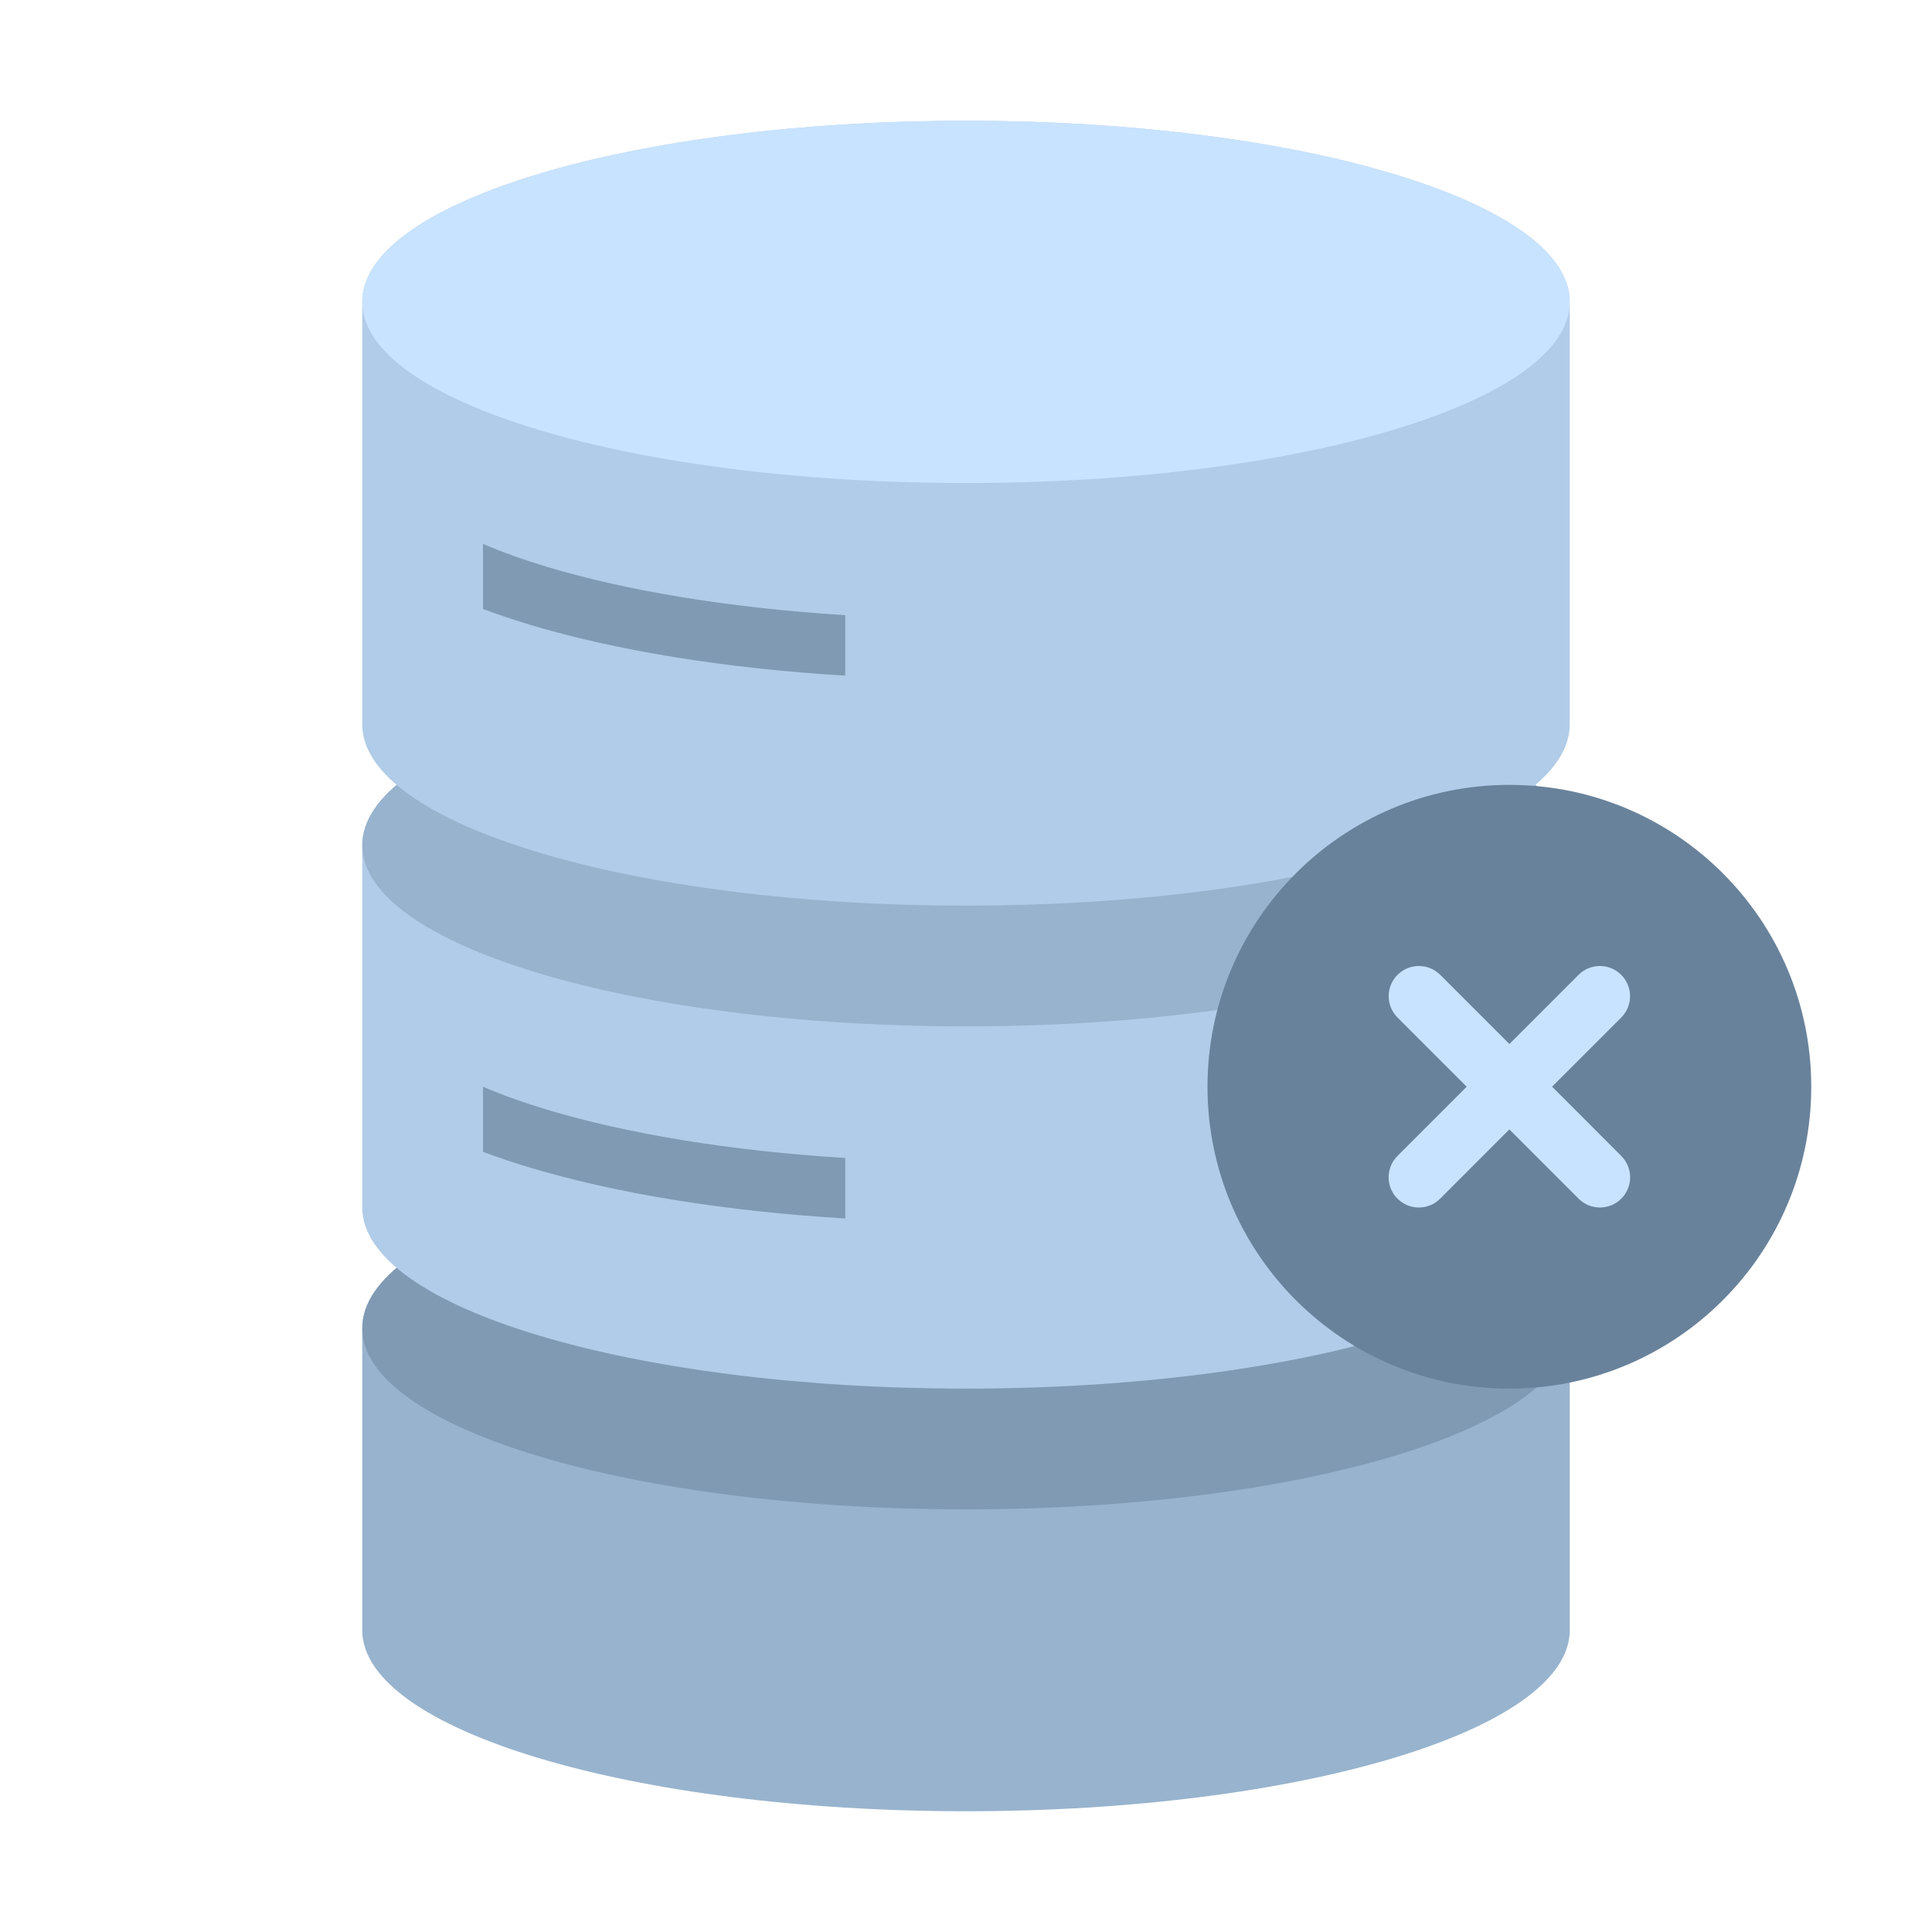
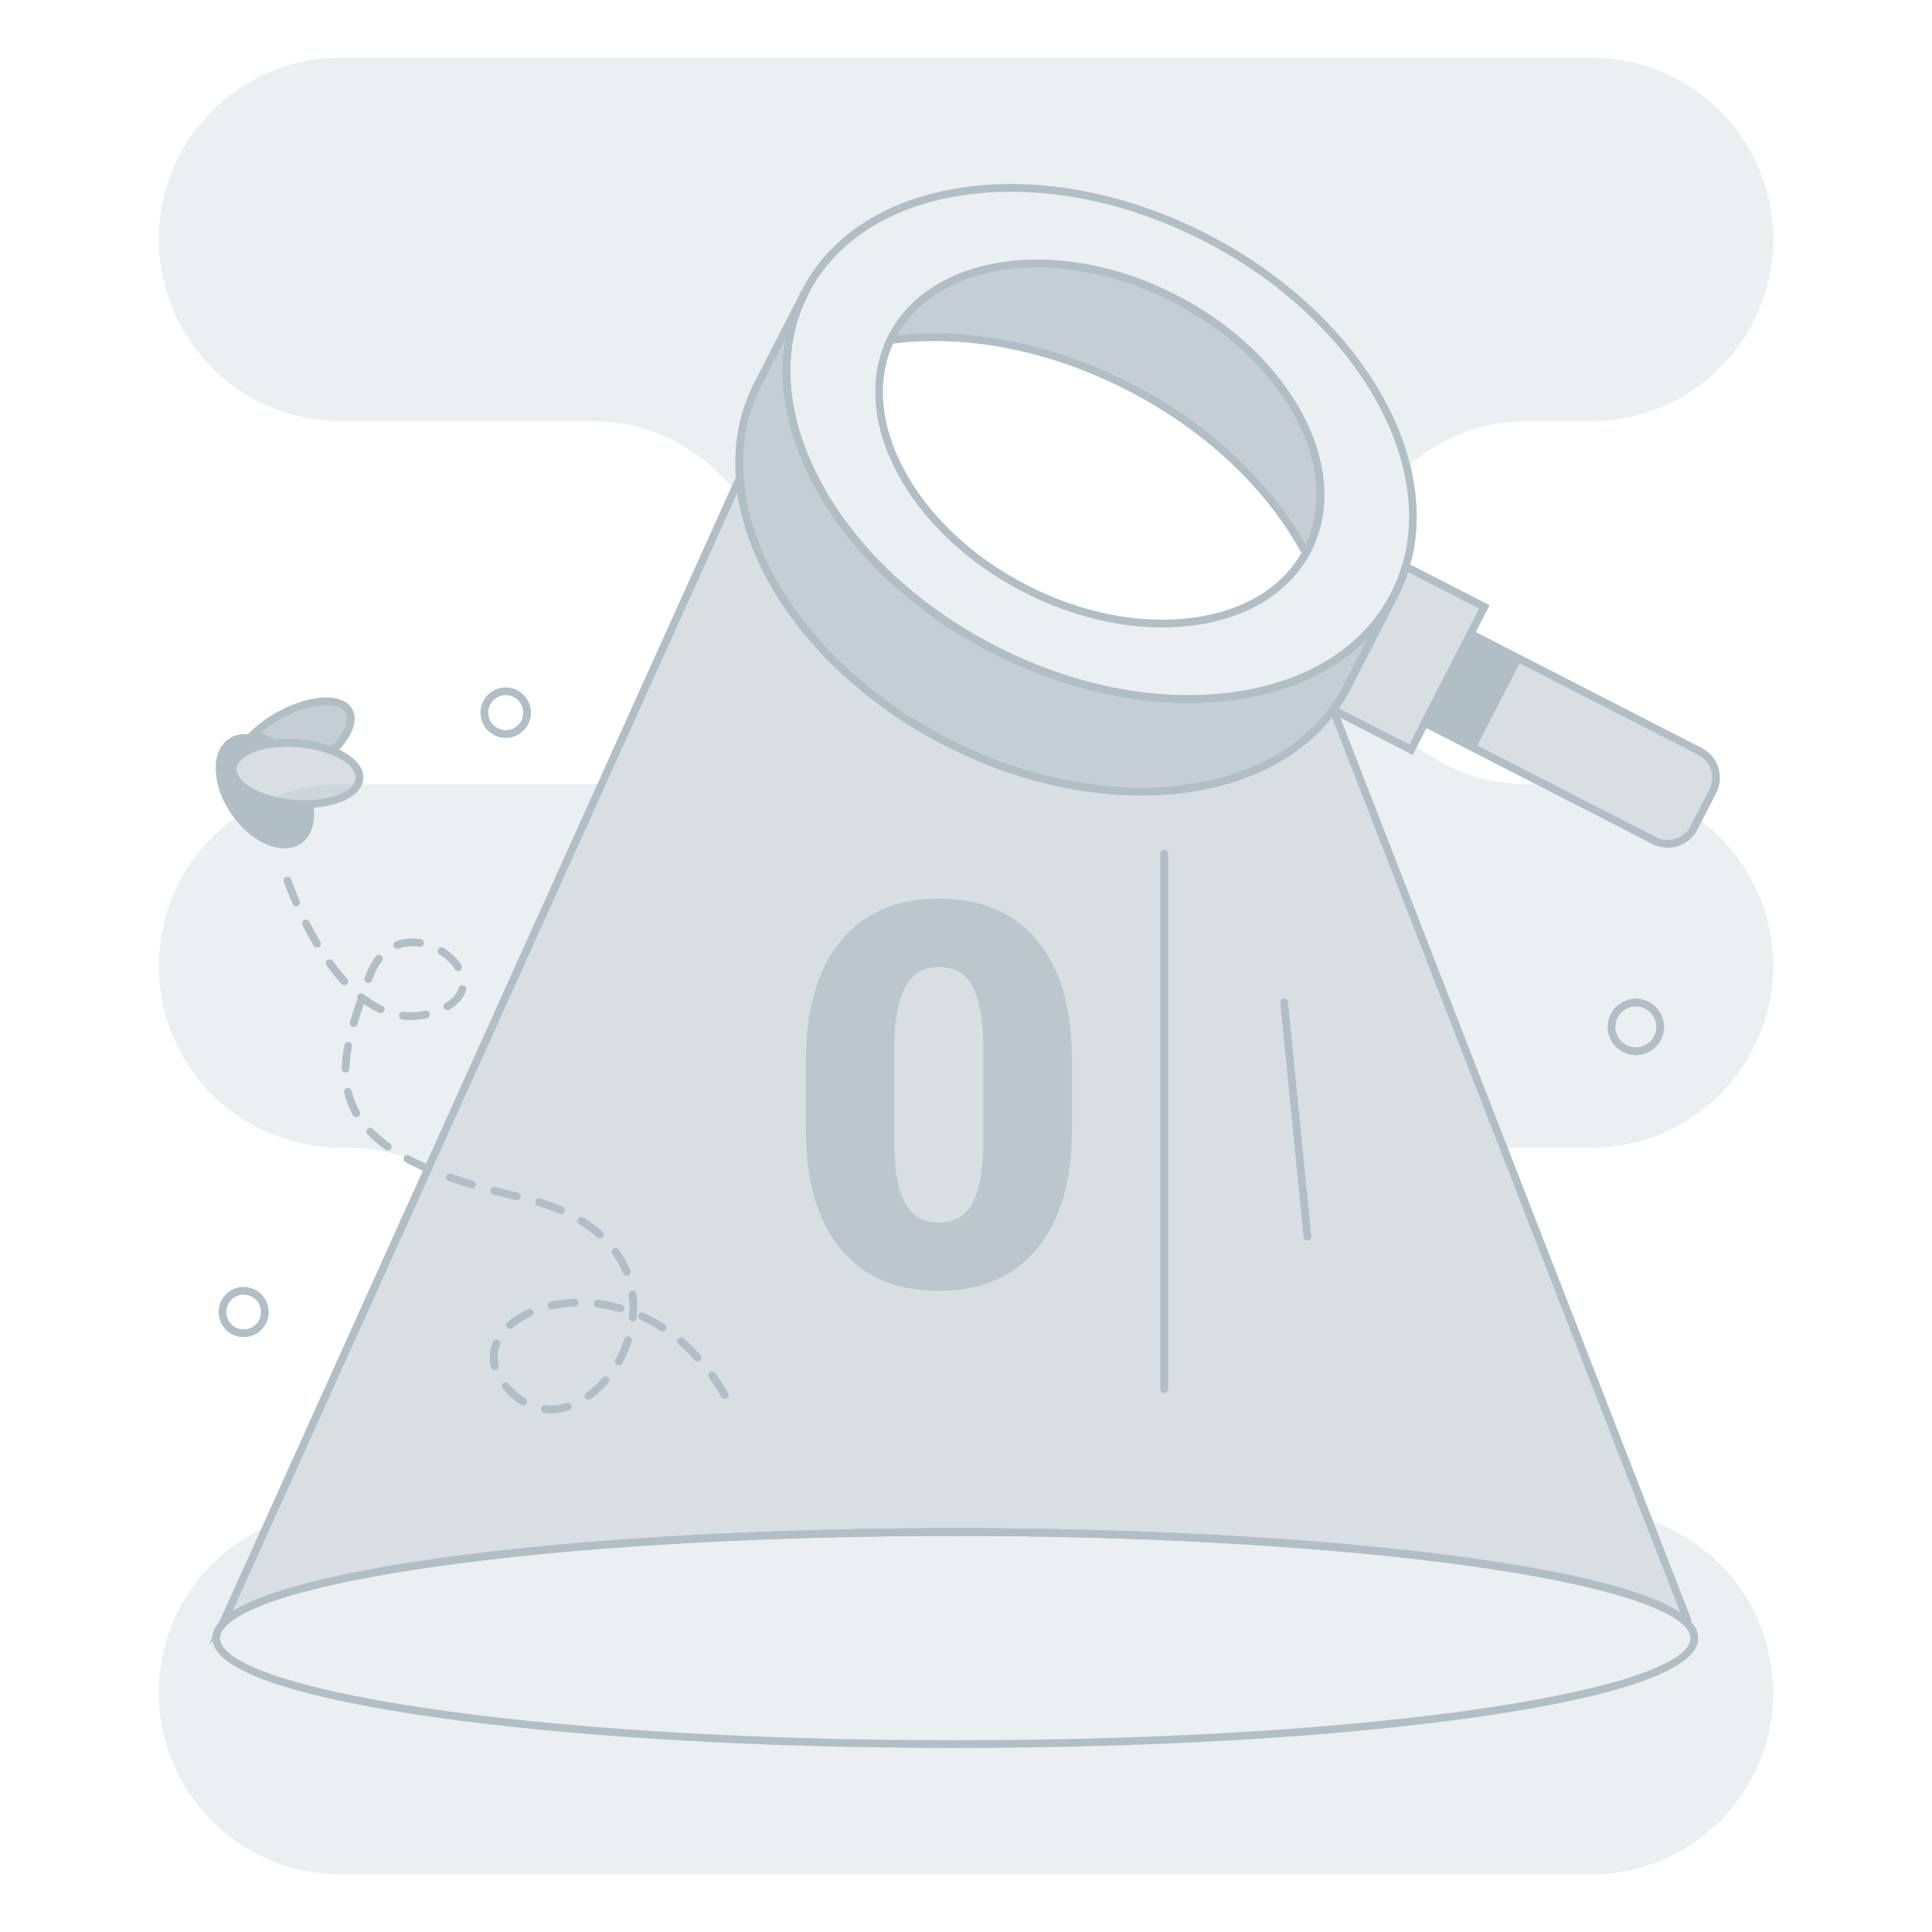
- <svg xmlns="http://www.w3.org/2000/svg" width="256" height="256" fill="none" viewBox="0 0 256 256">
-   <path fill="#98B3CD" d="M128 152C172.183 152 208 162.745 208 176C208 176 208 211.628 208 216C208 229.255 172.183 240 128 240C83.817 240 48 229.255 48 216C48 211.628 48 176 48 176C48 162.745 83.817 152 128 152Z" />
-   <path fill="#809AB4" d="M208 176C208 189.255 172.183 200 128 200C83.817 200 48 189.255 48 176C48 162.745 83.817 152 128 152C172.183 152 208 162.745 208 176Z" />
-   <path fill="#B1CCE8" d="M128 88C172.183 88 208 98.745 208 112C208 112 208 155.628 208 160C208 173.255 172.183 184 128 184C83.817 184 48 173.255 48 160C48 155.628 48 112 48 112C48 98.745 83.817 88 128 88Z" />
-   <path fill="#98B3CD" d="M208 112C208 125.255 172.183 136 128 136C83.817 136 48 125.255 48 112C48 98.745 83.817 88 128 88C172.183 88 208 98.745 208 112Z" />
-   <path fill="#B1CCE8" d="M128 16C172.183 16 208 26.745 208 40C208 40 208 91.628 208 96C208 109.255 172.183 120 128 120C83.817 120 48 109.255 48 96C48 91.628 48 40 48 40C48 26.745 83.817 16 128 16Z" />
-   <path fill="#C8E3FF" d="M208 40C208 53.255 172.183 64 128 64C83.817 64 48 53.255 48 40C48 26.745 83.817 16 128 16C172.183 16 208 26.745 208 40Z" />
-   <path fill="#69829B" d="M240 144C240 166.091 222.091 184 200 184C177.909 184 160 166.091 160 144C160 121.909 177.909 104 200 104C222.091 104 240 121.909 240 144Z" />
-   <path fill="#C8E3FF" d="M209.164 129.172C210.726 127.61 213.258 127.609 214.82 129.171C216.383 130.733 216.383 133.266 214.821 134.828L205.656 143.995L214.829 153.172C216.391 154.734 216.39 157.267 214.828 158.829C213.266 160.391 210.733 160.39 209.171 158.828L200 149.653L190.829 158.828C189.267 160.39 186.734 160.391 185.172 158.829C183.61 157.267 183.609 154.734 185.171 153.172L194.343 143.995L185.179 134.828C183.617 133.266 183.617 130.733 185.18 129.171C186.742 127.609 189.274 127.61 190.836 129.172L200 138.338L209.164 129.172Z" />
-   <path fill="#809AB4" d="M64 72.071C66.507 73.145 69.374 74.177 72.581 75.14 83.064 78.284 96.674 80.563 112 81.512V89.525C95.982 88.565 81.573 86.189 70.282 82.802 68.084 82.142 65.985 81.436 64 80.689V72.071ZM64 144C66.507 145.074 69.374 146.106 72.581 147.068 83.064 150.213 96.674 152.492 112 153.44V161.454C95.982 160.494 81.573 158.118 70.282 154.73 68.084 154.071 65.985 153.365 64 152.618V144Z" />
+ <svg xmlns="http://www.w3.org/2000/svg" id="Layer_2" viewBox="0 0 1000 1000">
+   <g>
+     <g>
+       <g style="opacity:.25">
+         <path d="m623.94,122.91c-84.26-43.23-177.06-30.53-207.27,28.36-30.21,58.89,13.6,141.68,97.86,184.91s177.06,30.53,207.27-28.36c30.21-58.89-13.6-141.68-97.86-184.91Zm-93.26,181.77c-59.37-30.46-90.24-88.79-68.95-130.29s86.68-50.44,146.05-19.98c59.37,30.46,90.24,88.79,68.95,130.29-21.29,41.5-86.68,50.44-146.05,19.98Z" style="fill:#b1bec6;stroke-width:0" />
+       </g>
+       <path d="m615.1,363.85c-33.13,0-68.38-8.91-101.49-25.89-41.11-21.09-74.04-52.14-92.71-87.42-18.8-35.52-20.93-71.09-6.01-100.17,14.92-29.08,45.06-48.09,84.88-53.54,39.55-5.41,83.97,3.23,125.09,24.32,85.11,43.66,129.39,127.82,98.72,187.6-14.92,29.08-45.06,48.09-84.88,53.54-7.7,1.05-15.59,1.57-23.6,1.57Zm-91.72-264.61c-7.84,0-15.54.51-23.07,1.54-38.48,5.26-67.55,23.52-81.86,51.4-14.31,27.88-12.18,62.15,5.99,96.48,18.29,34.56,50.61,65.01,91,85.74,40.39,20.72,83.97,29.22,122.72,23.91,38.48-5.26,67.56-23.52,81.86-51.4,29.66-57.82-13.85-139.56-96.99-182.21h0c-32.54-16.7-67.16-25.45-99.65-25.45Z" style="fill:#b1bec6;stroke-width:0" />
+       <path d="m601.55,324.76c-23.44,0-48.37-6.3-71.78-18.31-60.26-30.92-91.58-90.57-69.82-132.98,21.76-42.41,88.48-51.76,148.74-20.85,29.08,14.92,52.36,36.88,65.58,61.85,13.34,25.2,14.84,50.46,4.24,71.13-10.6,20.67-32,34.18-60.25,38.04-5.45.75-11.04,1.12-16.71,1.12Zm-64.77-186.42c-32.93,0-60.87,12.79-73.27,36.96-20.75,40.45,9.79,97.69,68.08,127.6,28.35,14.55,58.94,20.51,86.12,16.79,26.92-3.68,47.25-16.43,57.24-35.91,9.99-19.47,8.49-43.42-4.22-67.43-12.83-24.25-35.52-45.62-63.87-60.16-23.46-12.04-47.9-17.84-70.08-17.84Z" style="fill:#b1bec6;stroke-width:0" />
+       <g style="opacity:.75">
+         <path d="m676.73,284.69c-.28.54-.56,1.08-.85,1.6-17.76-33.29-49.67-64.59-91.59-86.1-41.93-21.51-85.96-29.18-123.35-24.19.26-.54.52-1.08.8-1.62,21.29-41.5,86.68-50.44,146.05-19.98,59.37,30.46,90.24,88.79,68.95,130.29Z" style="fill:#b1bec6;stroke-width:0" />
+       </g>
+       <g style="opacity:.75">
+         <path d="m514.52,336.17c-84.26-43.23-128.07-126.02-97.86-184.91l-24.59,47.94c-30.21,58.89,13.6,141.68,97.86,184.91,84.26,43.23,177.06,30.53,207.27-28.36l24.59-47.94c-30.21,58.89-123.01,71.59-207.27,28.36Z" style="fill:#b1bec6;stroke-width:0" />
+       </g>
+       <path d="m675.85,290.48l-1.73-3.25c-18.33-34.37-50.56-64.65-90.74-85.26-40.19-20.62-83.57-29.13-122.18-23.98l-3.64.49,1.57-3.32c.26-.56.54-1.11.83-1.67,21.76-42.41,88.48-51.76,148.74-20.84,60.26,30.92,91.58,90.57,69.82,132.98h0c-.29.56-.58,1.11-.88,1.65l-1.78,3.22Zm-192.13-117.96c33.13,0,68.4,8.91,101.49,25.89,39.6,20.32,71.63,49.9,90.61,83.61,19-40.33-11.5-96.35-68.95-125.83-57.45-29.47-120.74-21.57-142.42,17.37,6.32-.7,12.75-1.04,19.27-1.04Z" style="fill:#b1bec6;stroke-width:0" />
+       <g>
+         <path d="m590.54,411.68c-32.22,0-67.59-8.38-101.52-25.79-85.11-43.66-129.39-127.82-98.72-187.6l24.59-47.94,3.56,1.83c-14.31,27.88-12.18,62.15,5.99,96.48,18.29,34.56,50.61,65.01,91,85.74,40.39,20.72,83.97,29.22,122.72,23.91,38.48-5.26,67.55-23.52,81.86-51.4l3.56,1.83s-.02.04-.03.05l-24.57,47.88c-18.44,35.94-59.86,55.01-108.44,55.02Zm-184.07-236.15l-12.61,24.59c-29.66,57.82,13.85,139.56,96.99,182.21s174.92,30.33,204.58-27.49l12.61-24.59c-16.59,16.94-40.41,28.06-69.34,32.02-39.55,5.41-83.97-3.23-125.09-24.32-41.11-21.09-74.04-52.14-92.71-87.42-13.66-25.81-18.52-51.65-14.43-75Z" style="fill:#b1bec6;stroke-width:0" />
+         <polygon points="416.69 153.27 416.68 149.27 416.69 149.27 416.69 153.27" style="fill:#b1bec6;stroke-width:0" />
+         <polygon points="721.82 309.82 721.81 305.82 721.82 305.82 721.82 309.82" style="fill:#b1bec6;stroke-width:0" />
+       </g>
+       <g style="opacity:.5">
+         <path d="m768.29,314.13l-37.93,73.93-40.35-20.7c2.68-3.65,5.09-7.51,7.19-11.6l24.6-47.94c2.41-4.7,4.36-9.57,5.84-14.55l40.66,20.86Z" style="fill:#b1bec6;stroke-width:0" />
+       </g>
+       <g style="opacity:.5">
+         <path d="m756.38,359.1h133.48v51.87h-133.48c-8.42,0-15.26-6.84-15.26-15.26v-21.36c0-8.42,6.84-15.26,15.26-15.26Z" style="fill:#b1bec6;stroke-width:0" transform="rotate(-152.84 815.491 385.042)" />
+       </g>
+       <path d="m731.23,390.75l-44.22-22.69,1.39-1.89c2.64-3.59,5-7.4,7.02-11.33l24.6-47.94c2.33-4.54,4.25-9.32,5.7-14.2l.69-2.31,44.58,22.87-39.76,77.49Zm-38.24-24.12l36.51,18.73,36.11-70.37-36.77-18.86c-1.42,4.32-3.18,8.55-5.26,12.6l-24.6,47.94c-1.76,3.43-3.77,6.77-5.99,9.97Z" style="fill:#b1bec6;stroke-width:0" />
+       <path d="m863.18,438.78c-2.65,0-5.33-.61-7.85-1.9l-120.54-61.84,25.5-49.71,120.54,61.84c4.1,2.1,7.14,5.68,8.55,10.07,1.41,4.39,1.03,9.06-1.07,13.16l-9.75,19.01c-3.05,5.95-9.11,9.38-15.38,9.38Zm-123-65.48l116.98,60.02c6.5,3.33,14.51.76,17.84-5.74l9.75-19.01c1.62-3.15,1.91-6.74.82-10.11-1.08-3.37-3.42-6.12-6.57-7.73l-116.98-60.02-21.85,42.59Z" style="fill:#b1bec6;stroke-width:0" />
+       <rect width="29.5" height="51.87" x="747.7" y="331.89" style="fill:#b1bec6;stroke-width:0" transform="rotate(27.16 762.465 357.843)" />
+       <g style="opacity:.5">
+         <path d="m873.82,839.73c.14.37-.32.68-.6.4-26.19-26.65-185.8-47.15-378.78-47.15s-349.18,20.06-377.89,46.3c-.3.27-.76-.05-.59-.42L382.25,248.84c.16-.35.66-.26.7.12,4.49,49.58,44.68,103.18,106.99,135.15,78.39,40.22,164.18,32.03,200.06-16.75h.01l183.82,472.37Z" style="fill:#b1bec6;stroke-width:0" />
+       </g>
+       <path d="m108.1,851.42L384.22,239.61l.6,7.8c3.92,50.93,45.54,103.89,106.03,134.92,76.83,39.42,161.76,32.48,197.54-16.15l.6-.81h2.38l.51,1.27,183.27,470.96c.46,1.17.05,2.5-.98,3.21-1.03.71-2.41.63-3.34-.21-29.06-26.01-190.87-45.62-376.37-45.62-93.39,0-183.28,4.88-253.11,13.74-68.85,8.74-113.14,20.57-124.72,33.32l-8.51,9.38Zm763.31-12.39s0,0,0,.01h0Zm-376.97-48.06c182.63,0,337.36,18.23,375.29,43.75l-180.3-463.35c-38.09,47.62-123.35,54.04-200.41,14.5-58.82-30.18-100.16-80.88-107.38-130.85L120.35,833.99c18.12-11.34,60.07-21.57,120.47-29.24,70-8.88,160.07-13.78,253.62-13.78Z" style="fill:#b1bec6;stroke-width:0" />
+       <g style="opacity:.25">
+         <path d="m876.99,847.86c0,30.32-171.27,54.89-382.55,54.89s-382.55-24.57-382.55-54.89c0-2.42,1.1-4.82,3.24-7.16,24.46-26.94,184.96-47.72,379.31-47.72s358.66,21.29,380.13,48.68c1.59,2.04,2.41,4.11,2.41,6.21Z" style="fill:#b1bec6;stroke-width:0" />
+       </g>
+       <path d="m494.44,904.75c-102.28,0-198.44-5.72-270.78-16.09-51.9-7.45-113.76-20.57-113.76-40.79,0-2.91,1.26-5.77,3.76-8.51,12.22-13.46,57.38-25.74,127.17-34.6,70-8.88,160.07-13.78,253.62-13.78s185.64,5,256.01,14.08c49.72,6.42,111.89,17.76,125.69,35.36,1.89,2.42,2.84,4.92,2.84,7.44,0,20.23-61.86,33.35-113.76,40.79-72.34,10.38-168.51,16.09-270.78,16.09Zm0-109.77c-93.39,0-183.28,4.88-253.11,13.74-68.85,8.74-113.14,20.57-124.72,33.32-1.8,1.98-2.72,3.94-2.72,5.82,0,25.54,152.91,52.89,380.55,52.89s380.55-27.35,380.55-52.89c0-1.61-.67-3.28-1.99-4.98-9.96-12.71-54.82-25.05-123.05-33.86-70.21-9.06-160.95-14.05-255.5-14.05Z" style="fill:#b1bec6;stroke-width:0" />
+       <path d="m602.54,721.04c-1.1,0-2-.9-2-2v-277.24c0-1.1.9-2,2-2s2,.9,2,2v277.24c0,1.1-.9,2-2,2Z" style="fill:#b1bec6;stroke-width:0" />
+       <path d="m676.7,642.07c-1.02,0-1.89-.77-1.99-1.8l-12-121.14c-.11-1.1.69-2.08,1.79-2.19,1.09-.12,2.08.69,2.19,1.79l12,121.14c.11,1.1-.69,2.08-1.79,2.19-.07,0-.13,0-.2,0Z" style="fill:#b1bec6;stroke-width:0" />
+       <g>
+         <g style="opacity:.75">
+           <path d="m130.87,380.33c3.52.68,7.2,2.24,10.77,4.57,4.02-.48,8.38-.56,12.95-.18,6.51.54,12.52,1.96,17.49,3.94,7.8-7.4,11.44-15.42,8.5-20.66-4.23-7.54-20.51-6.45-36.36,2.44-5.23,2.94-9.77,6.37-13.34,9.89Z" style="fill:#b1bec6;stroke-width:0" />
+         </g>
+         <path d="m172.52,390.99l-1.19-.47c-4.98-1.99-10.82-3.3-16.91-3.8-4.32-.36-8.54-.31-12.55.17l-.72.09-.61-.4c-3.32-2.17-6.8-3.65-10.05-4.28l-3.72-.72,2.69-2.66c3.79-3.75,8.55-7.28,13.77-10.21,7.92-4.44,16.23-7.15,23.39-7.63,7.69-.52,13.26,1.6,15.7,5.96,3.32,5.91-.08,14.75-8.87,23.09l-.93.88Zm-23.64-8.51c1.93,0,3.89.08,5.87.25,5.99.49,11.78,1.74,16.84,3.6,6.65-6.63,9.48-13.36,7.23-17.35-1.62-2.9-5.98-4.33-11.94-3.93-6.58.44-14.28,2.97-21.7,7.13-3.77,2.12-7.27,4.56-10.3,7.16,2.41.83,4.86,2,7.23,3.49,2.21-.24,4.47-.35,6.77-.35Z" style="fill:#b1bec6;stroke-width:0" />
+         <path d="m119.83,421.48c10.34,14.94,26.46,21.7,36.01,15.09,5.69-3.93,7.75-11.73,6.3-20.55-3.21.23-6.63.22-10.15-.07-18.11-1.51-32.23-9.72-31.51-18.34.15-1.79.91-3.44,2.2-4.94,3.38-3.94,10.31-6.75,18.95-7.77-3.56-2.33-7.25-3.89-10.77-4.57h-.01c-4.64-.9-8.99-.28-12.47,2.13-9.54,6.6-8.9,24.07,1.45,39.02Z" style="fill:#b1bec6;stroke-width:0" />
+         <g style="opacity:.5">
+           <path d="m162.13,416.03c-3.2.23-6.63.22-10.15-.07-18.11-1.52-32.22-9.73-31.51-18.35.16-1.79.91-3.44,2.2-4.94,3.38-3.93,10.31-6.74,18.96-7.77,4.02-.48,8.39-.56,12.95-.18,6.51.54,12.52,1.95,17.48,3.94,8.86,3.53,14.48,8.87,14.01,14.39-.57,6.95-10.58,12.05-23.94,12.97Z" style="fill:#b1bec6;stroke-width:0" />
+         </g>
+         <path d="m157.61,418.19c-1.89,0-3.83-.08-5.78-.24-19.52-1.63-34.16-10.64-33.34-20.5.19-2.2,1.09-4.24,2.68-6.08,3.67-4.28,11.05-7.36,20.23-8.45,4.25-.51,8.75-.57,13.35-.19,6.5.54,12.74,1.95,18.06,4.07,10.08,4.02,15.79,10.15,15.26,16.42-.64,7.83-11.01,13.78-25.79,14.8-1.52.11-3.08.17-4.67.17Zm-8.74-31.71c-2.39,0-4.73.14-7,.41-8.2.97-14.64,3.55-17.67,7.08-1.03,1.2-1.61,2.48-1.73,3.81-.54,6.56,11.26,14.64,29.69,16.18,3.38.27,6.69.3,9.83.07h0c12.54-.86,21.62-5.44,22.09-11.14.37-4.35-4.52-9.09-12.76-12.37-4.95-1.98-10.8-3.29-16.91-3.8-1.87-.16-3.73-.24-5.55-.24Z" style="fill:#b1bec6;stroke-width:0" />
+       </g>
+       <path d="m284.9,731.48c-1,0-2.02-.05-3.01-.16-1.1-.12-1.9-1.1-1.78-2.2.12-1.1,1.1-1.89,2.2-1.78,3.6.38,7.3-.04,11.01-1.23,1.05-.34,2.18.24,2.52,1.29s-.24,2.18-1.29,2.52c-3.22,1.03-6.46,1.56-9.64,1.56Zm-14.06-4.01c-.35,0-.71-.09-1.04-.29-2.01-1.22-3.96-2.71-5.81-4.43-1.35-1.26-2.59-2.56-3.68-3.86-.71-.84-.6-2.11.24-2.82.85-.71,2.11-.6,2.82.24.99,1.18,2.12,2.36,3.35,3.51,1.64,1.53,3.38,2.86,5.15,3.94.94.57,1.24,1.8.67,2.75-.38.62-1.04.96-1.71.96Zm33.73-2.9c-.62,0-1.24-.29-1.63-.84-.64-.9-.43-2.15.46-2.79,3.01-2.15,5.86-4.77,8.47-7.78.72-.83,1.99-.92,2.82-.2.83.72.92,1.99.2,2.82-2.82,3.25-5.9,6.08-9.17,8.41-.35.25-.76.37-1.16.37Zm70.51-.51c-.69,0-1.37-.36-1.74-1.01-1.98-3.47-4.12-6.81-6.36-9.93-.64-.9-.44-2.15.46-2.79.9-.64,2.15-.44,2.79.46,2.31,3.23,4.53,6.68,6.58,10.27.55.96.22,2.18-.74,2.73-.31.18-.65.26-.99.26Zm-118.91-14.91c-.89,0-1.7-.6-1.94-1.5-.45-1.75-.68-3.52-.68-5.27,0-2.62.51-5.22,1.51-7.73.41-1.03,1.58-1.52,2.6-1.11,1.03.41,1.52,1.58,1.11,2.6-.81,2.03-1.23,4.13-1.23,6.24,0,1.41.19,2.85.55,4.28.27,1.07-.37,2.16-1.44,2.43-.17.04-.33.06-.5.06Zm64.09-2.49c-.33,0-.67-.08-.98-.26-.96-.54-1.31-1.76-.77-2.72,1.9-3.38,3.46-6.95,4.65-10.61.34-1.05,1.47-1.63,2.52-1.29,1.05.34,1.63,1.47,1.29,2.52-1.27,3.91-2.94,7.73-4.96,11.34-.37.65-1.05,1.02-1.75,1.02Zm40.83-2.04c-.54,0-1.09-.22-1.48-.66-2.66-2.93-5.49-5.69-8.41-8.19-.84-.72-.94-1.98-.22-2.82.72-.84,1.98-.94,2.82-.22,3.05,2.61,6,5.48,8.77,8.54.74.82.68,2.08-.14,2.82-.38.35-.86.52-1.34.52Zm-18.2-15.53c-.37,0-.75-.1-1.08-.32-3.3-2.12-6.75-4.01-10.27-5.61-1.01-.46-1.45-1.64-.99-2.65s1.64-1.45,2.65-.99c3.69,1.68,7.31,3.66,10.77,5.89.93.6,1.2,1.83.6,2.76-.38.59-1.03.92-1.68.92Zm-78.89-1.26c-.56,0-1.11-.23-1.51-.68-.73-.83-.64-2.1.19-2.82,2.96-2.58,6.53-4.83,10.61-6.68,1-.46,2.19-.01,2.65,1,.46,1.01,0,2.19-1,2.65-3.72,1.69-6.96,3.72-9.63,6.05-.38.33-.85.49-1.31.49Zm63.56-3.88c-.07,0-.14,0-.21-.01-1.1-.11-1.9-1.09-1.79-2.19.18-1.74.27-3.5.27-5.22,0-2.11-.14-4.23-.41-6.29-.14-1.09.63-2.1,1.72-2.24,1.09-.14,2.1.63,2.24,1.72.29,2.23.44,4.52.44,6.81,0,1.86-.1,3.75-.29,5.63-.11,1.03-.97,1.8-1.99,1.8Zm-6.44-4.76c-.18,0-.37-.03-.55-.08-3.76-1.07-7.61-1.86-11.44-2.33-1.1-.14-1.87-1.14-1.74-2.23.14-1.1,1.13-1.88,2.23-1.74,4.04.5,8.09,1.33,12.05,2.46,1.06.3,1.68,1.41,1.38,2.47-.25.88-1.05,1.45-1.92,1.45Zm-35.62-1.44c-.92,0-1.75-.64-1.95-1.58-.23-1.08.45-2.14,1.53-2.38,3.94-.86,8.06-1.37,12.24-1.53,1.09-.05,2.03.82,2.07,1.92.04,1.1-.82,2.03-1.92,2.07-3.95.15-7.84.63-11.54,1.44-.14.03-.29.05-.43.05Zm38.9-17.35c-.79,0-1.54-.48-1.86-1.26-1.41-3.52-3.27-6.89-5.55-10.04-.65-.89-.45-2.15.45-2.79.89-.65,2.15-.45,2.79.45,2.47,3.41,4.49,7.08,6.02,10.9.41,1.03-.09,2.19-1.11,2.6-.24.1-.5.14-.74.14Zm-13.83-19.33c-.47,0-.95-.17-1.33-.51-2.78-2.48-5.92-4.8-9.35-6.91-.94-.58-1.23-1.81-.66-2.75.58-.94,1.81-1.23,2.75-.66,3.63,2.23,6.96,4.7,9.92,7.33.82.74.9,2,.16,2.82-.4.44-.94.67-1.49.67Zm-20.27-12.64c-.27,0-.54-.05-.8-.17-3.44-1.5-7.15-2.88-11.03-4.1-1.05-.33-1.64-1.45-1.31-2.51.33-1.05,1.45-1.64,2.51-1.31,4.02,1.26,7.87,2.69,11.44,4.25,1.01.44,1.47,1.62,1.03,2.63-.33.75-1.06,1.2-1.83,1.2Zm-22.83-7.24c-.15,0-.3-.02-.44-.05-4.03-.91-7.97-1.87-11.72-2.84-1.07-.28-1.71-1.37-1.43-2.44.28-1.07,1.37-1.71,2.44-1.43,3.7.96,7.6,1.91,11.6,2.81,1.08.24,1.75,1.32,1.51,2.39-.21.93-1.04,1.56-1.95,1.56Zm-23.21-6.06c-.19,0-.39-.03-.58-.09-4.01-1.21-7.87-2.48-11.49-3.77-1.04-.37-1.58-1.51-1.21-2.56.37-1.04,1.52-1.58,2.56-1.21,3.56,1.27,7.36,2.51,11.3,3.7,1.06.32,1.66,1.44,1.34,2.49-.26.87-1.05,1.42-1.91,1.42Zm-22.56-8.11c-.26,0-.53-.05-.79-.16-3.9-1.68-7.59-3.46-10.96-5.28-.97-.53-1.33-1.74-.81-2.71.53-.97,1.74-1.33,2.71-.81,3.26,1.77,6.84,3.49,10.64,5.13,1.01.44,1.48,1.61,1.04,2.63-.33.76-1.06,1.21-1.84,1.21Zm-20.98-11.52c-.4,0-.81-.12-1.16-.37-3.54-2.53-6.69-5.23-9.37-8.01-.77-.79-.74-2.06.05-2.83.79-.77,2.06-.74,2.83.05,2.52,2.61,5.48,5.14,8.82,7.54.9.64,1.1,1.89.46,2.79-.39.54-1,.83-1.63.83Zm-16.3-17.31c-.7,0-1.37-.36-1.74-1.01-2.07-3.65-3.6-7.57-4.55-11.66-.25-1.08.42-2.15,1.5-2.4,1.08-.25,2.15.42,2.4,1.5.86,3.71,2.25,7.28,4.13,10.59.55.96.21,2.18-.75,2.73-.31.18-.65.26-.98.26Zm-5.52-23.03h-.04c-1.1-.02-1.98-.93-1.96-2.04.07-3.84.51-7.84,1.34-12.25.2-1.09,1.25-1.8,2.33-1.6,1.09.2,1.8,1.25,1.6,2.33-.79,4.18-1.2,7.97-1.27,11.58-.02,1.09-.91,1.96-2,1.96Zm4.15-23.57c-.19,0-.37-.03-.56-.08-1.06-.31-1.67-1.42-1.36-2.48.97-3.34,2.14-7,3.68-11.52.07-.2.17-.39.29-.55-.31-.66-.24-1.47.25-2.08.68-.87,1.94-1.01,2.81-.33,3.2,2.53,6.48,4.58,9.75,6.09,1,.46,1.44,1.65.98,2.65-.46,1-1.65,1.44-2.65.98-2.66-1.23-5.31-2.77-7.92-4.62-1.38,4.07-2.45,7.42-3.34,10.49-.25.87-1.05,1.44-1.92,1.44Zm29.5-3.61c-1.42,0-2.85-.08-4.25-.25-1.1-.13-1.88-1.12-1.76-2.22s1.13-1.89,2.22-1.76c3.68.43,7.48.22,11.25-.62,1.08-.24,2.15.44,2.39,1.52.24,1.08-.44,2.15-1.52,2.39-2.78.62-5.58.93-8.34.93Zm19.07-5.13c-.68,0-1.35-.35-1.72-.98-.56-.95-.25-2.18.71-2.74,3.63-2.14,5.91-4.73,6.76-7.68.31-1.06,1.41-1.67,2.48-1.37,1.06.31,1.67,1.42,1.37,2.48-1.14,3.96-4.03,7.33-8.57,10.01-.32.19-.67.28-1.01.28Zm-53.43-12.95c-.54,0-1.08-.22-1.48-.65-2.59-2.85-5.18-6.06-7.67-9.53-.64-.9-.44-2.15.46-2.79.9-.64,2.15-.44,2.79.46,2.41,3.35,4.89,6.44,7.38,9.17.74.82.68,2.08-.13,2.83-.38.35-.87.52-1.35.52Zm12.46-1.07c-.22,0-.44-.04-.66-.11-1.04-.36-1.59-1.5-1.23-2.55l.22-.63c1.43-4.11,3.31-7.66,5.59-10.55.68-.87,1.94-1.02,2.81-.33.87.68,1.02,1.94.33,2.81-2.01,2.54-3.67,5.7-4.95,9.39l-.22.63c-.29.82-1.06,1.34-1.89,1.34Zm46.48-6.25c-.66,0-1.31-.33-1.69-.93-1.83-2.9-4.57-5.54-7.93-7.65-.94-.59-1.22-1.82-.63-2.76.59-.94,1.82-1.22,2.76-.63,3.87,2.42,7.04,5.5,9.19,8.91.59.93.31,2.17-.63,2.76-.33.21-.7.31-1.06.31Zm-31.51-11.45c-.81,0-1.57-.49-1.87-1.29-.39-1.03.13-2.19,1.16-2.58,2.66-1.01,5.53-1.52,8.52-1.52h0c1.41,0,2.86.12,4.31.35,1.09.17,1.83,1.2,1.66,2.29-.17,1.09-1.19,1.83-2.29,1.66-1.24-.2-2.48-.3-3.68-.3h0c-2.5,0-4.89.43-7.1,1.26-.23.09-.47.13-.71.13Zm-41.52-.64c-.68,0-1.35-.35-1.72-.98-2-3.37-3.96-6.96-5.84-10.67-.5-.99-.1-2.19.89-2.69.99-.5,2.19-.1,2.69.89,1.83,3.63,3.75,7.14,5.7,10.43.56.95.25,2.18-.7,2.74-.32.19-.67.28-1.02.28Zm-10.85-21.45c-.78,0-1.51-.45-1.84-1.21-2.89-6.73-4.38-11.21-4.45-11.4-.35-1.05.22-2.18,1.27-2.53,1.05-.35,2.18.22,2.53,1.27.02.04,1.51,4.52,4.33,11.08.44,1.01-.03,2.19-1.05,2.63-.26.11-.52.16-.79.16Z" style="fill:#b1bec6;stroke-width:0" />
+       <g style="opacity:.75">
+         <path d="m417.15,548.72v35.97c0,26.65,5.97,47.26,17.97,61.74,10.58,12.75,24.99,19.94,43.23,21.39,2.41.2,4.88.31,7.43.31h1.49c21.26-.34,37.77-7.63,49.54-21.83,12-14.58,18.04-35.09,18.04-61.61v-36.08c0-14.34-1.73-26.89-5.22-37.7-.37-1.22-.78-2.44-1.22-3.63-2.78-7.49-6.48-14.07-11.05-19.77-.14-.2-.31-.41-.47-.61-4.37-5.29-9.39-9.63-15.09-12.99-9.9-5.83-21.8-8.75-35.74-8.75h-.07c-2.61,0-5.15.14-7.63.3-18.21,1.56-32.62,8.75-43.16,21.53-4.78,5.8-8.61,12.58-11.46,20.28-4.41,11.63-6.58,25.46-6.58,41.43Zm45.72-5.94c0-14.2,1.86-24.8,5.55-31.81,3.69-6.99,9.56-10.49,17.57-10.51h.07c7.87,0,13.58,3.25,17.16,9.76,3.57,6.51,5.5,16.38,5.76,29.58v50.46c0,14.74-1.86,25.51-5.57,32.35-3.68,6.78-9.49,10.19-17.43,10.24h-.2c-7.78,0-13.52-3.32-17.24-9.97-3.71-6.64-5.6-17.06-5.69-31.26v-48.83Z" style="fill:#b1bec6;stroke-width:0" />
+       </g>
+     </g>
+     <path d="m261.76,381.94c-7.2,0-13.06-5.86-13.06-13.06s5.86-13.06,13.06-13.06,13.06,5.86,13.06,13.06-5.86,13.06-13.06,13.06Zm0-22.11c-4.99,0-9.06,4.06-9.06,9.06s4.06,9.06,9.06,9.06,9.06-4.06,9.06-9.06-4.06-9.06-9.06-9.06Z" style="fill:#b1bec6;stroke-width:0" />
+     <path d="m846.71,546.13c-8.05,0-14.6-6.55-14.6-14.6s6.55-14.6,14.6-14.6,14.6,6.55,14.6,14.6-6.55,14.6-14.6,14.6Zm0-25.2c-5.84,0-10.6,4.75-10.6,10.6s4.76,10.6,10.6,10.6,10.6-4.76,10.6-10.6-4.75-10.6-10.6-10.6Z" style="fill:#b1bec6;stroke-width:0" />
+     <path d="m126.12,692.1c-7.16,0-12.99-5.83-12.99-12.99s5.83-12.99,12.99-12.99,12.99,5.83,12.99,12.99-5.83,12.99-12.99,12.99Zm0-21.98c-4.96,0-8.99,4.03-8.99,8.99s4.03,8.99,8.99,8.99,8.99-4.03,8.99-8.99-4.03-8.99-8.99-8.99Z" style="fill:#b1bec6;stroke-width:0" />
+   </g>
+   <g>
+     <g style="opacity:.25">
+       <path d="m176.23,594.03h3.13c15.3,0,29.76,3.66,42.53,10.15l89.52-198.36c-1.75.1-3.51.15-5.28.15h-129.9c-25.97,0-49.47,10.53-66.49,27.54-17.01,17.02-27.54,40.54-27.54,66.49,0,51.94,42.11,94.03,94.03,94.03Z" style="fill:#b1bec6;stroke-width:0" />
+     </g>
+     <g style="opacity:.25">
+       <path d="m176.23,217.92h129.9c29.97,0,56.67,14.03,73.89,35.87l2.24-4.97.57-1.26c-1.32-16.97,1.58-33.43,9.24-48.36l24.6-47.93c30.21-58.89,123.01-71.59,207.27-28.36,55.54,28.5,93.5,74.18,104.28,118.87,16.62-14.84,38.56-23.87,62.6-23.87h32.96c25.97,0,49.47-10.53,66.49-27.54,17.01-17.02,27.54-40.52,27.54-66.49,0-51.93-42.11-94.03-94.03-94.03H176.23c-25.97,0-49.47,10.53-66.49,27.54-17.01,17.02-27.54,40.52-27.54,66.49,0,51.93,42.11,94.03,94.03,94.03Z" style="fill:#b1bec6;stroke-width:0" />
+     </g>
+     <g style="opacity:.25">
+       <path d="m879.11,423.98l-2.32,4.51c-3.85,7.5-13.04,10.45-20.54,6.61l-56.78-29.13h-8.65c-22.34,0-42.85-7.79-58.98-20.79l-1.48,2.89-40.35-20.7,88.2,226.67h45.56c25.97,0,49.47-10.52,66.49-27.54,17.01-17.02,27.54-40.52,27.54-66.49,0-31.24-15.25-58.92-38.7-76.02Z" style="fill:#b1bec6;stroke-width:0" />
+     </g>
+     <g style="opacity:.25">
+       <path d="m853.23,786.81l20.04,51.5s.03.09.05.14l.5,1.28c.15.37-.32.68-.59.39-.11-.12-.23-.23-.35-.34.64.62,1.2,1.24,1.69,1.87,1.59,2.04,2.42,4.11,2.42,6.21,0,30.32-171.28,54.88-382.55,54.88s-382.54-24.56-382.54-54.88c0-2.43,1.09-4.82,3.23-7.16l.8-1.76,21.98-48.71c-10.57,4.72-20.1,11.33-28.18,19.4-17.01,17.01-27.54,40.51-27.54,66.48,0,51.94,42.11,94.03,94.03,94.03h647.54c25.97,0,49.47-10.53,66.49-27.54,17.01-17.01,27.54-40.52,27.54-66.49,0-41.64-27.07-76.95-64.57-89.31Z" style="fill:#b1bec6;stroke-width:0" />
+     </g>
+   </g>
</svg>
